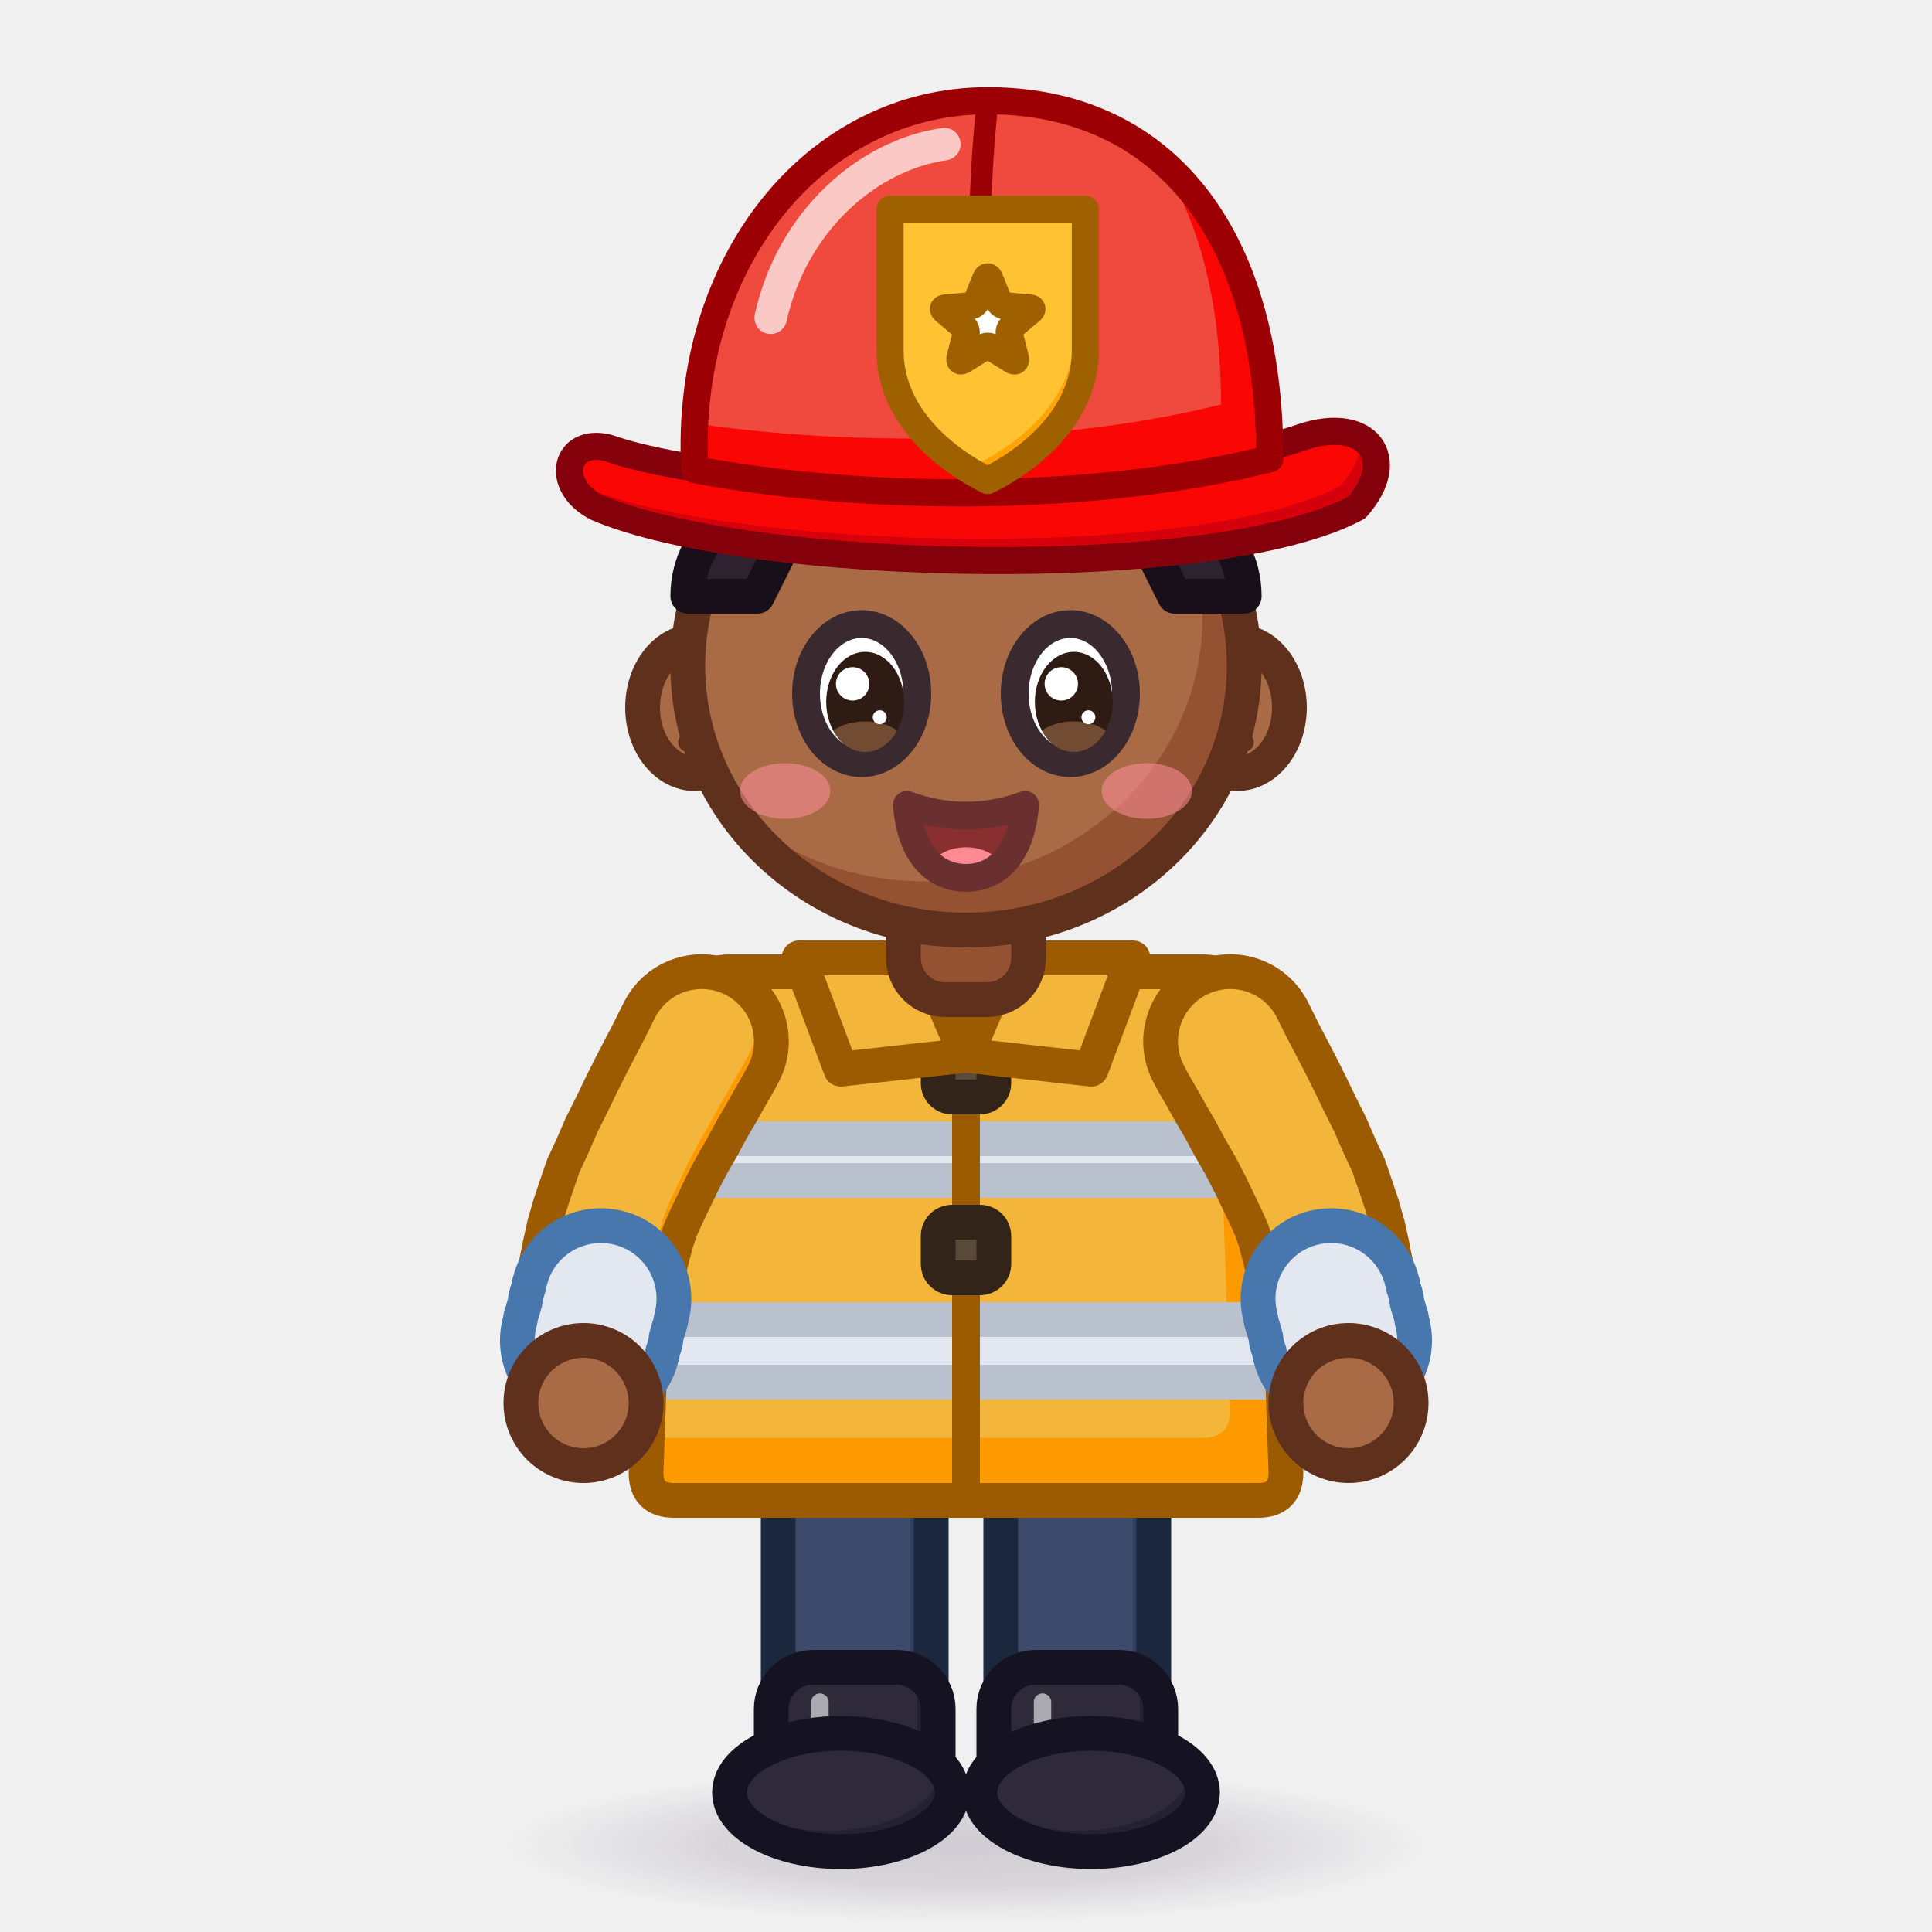
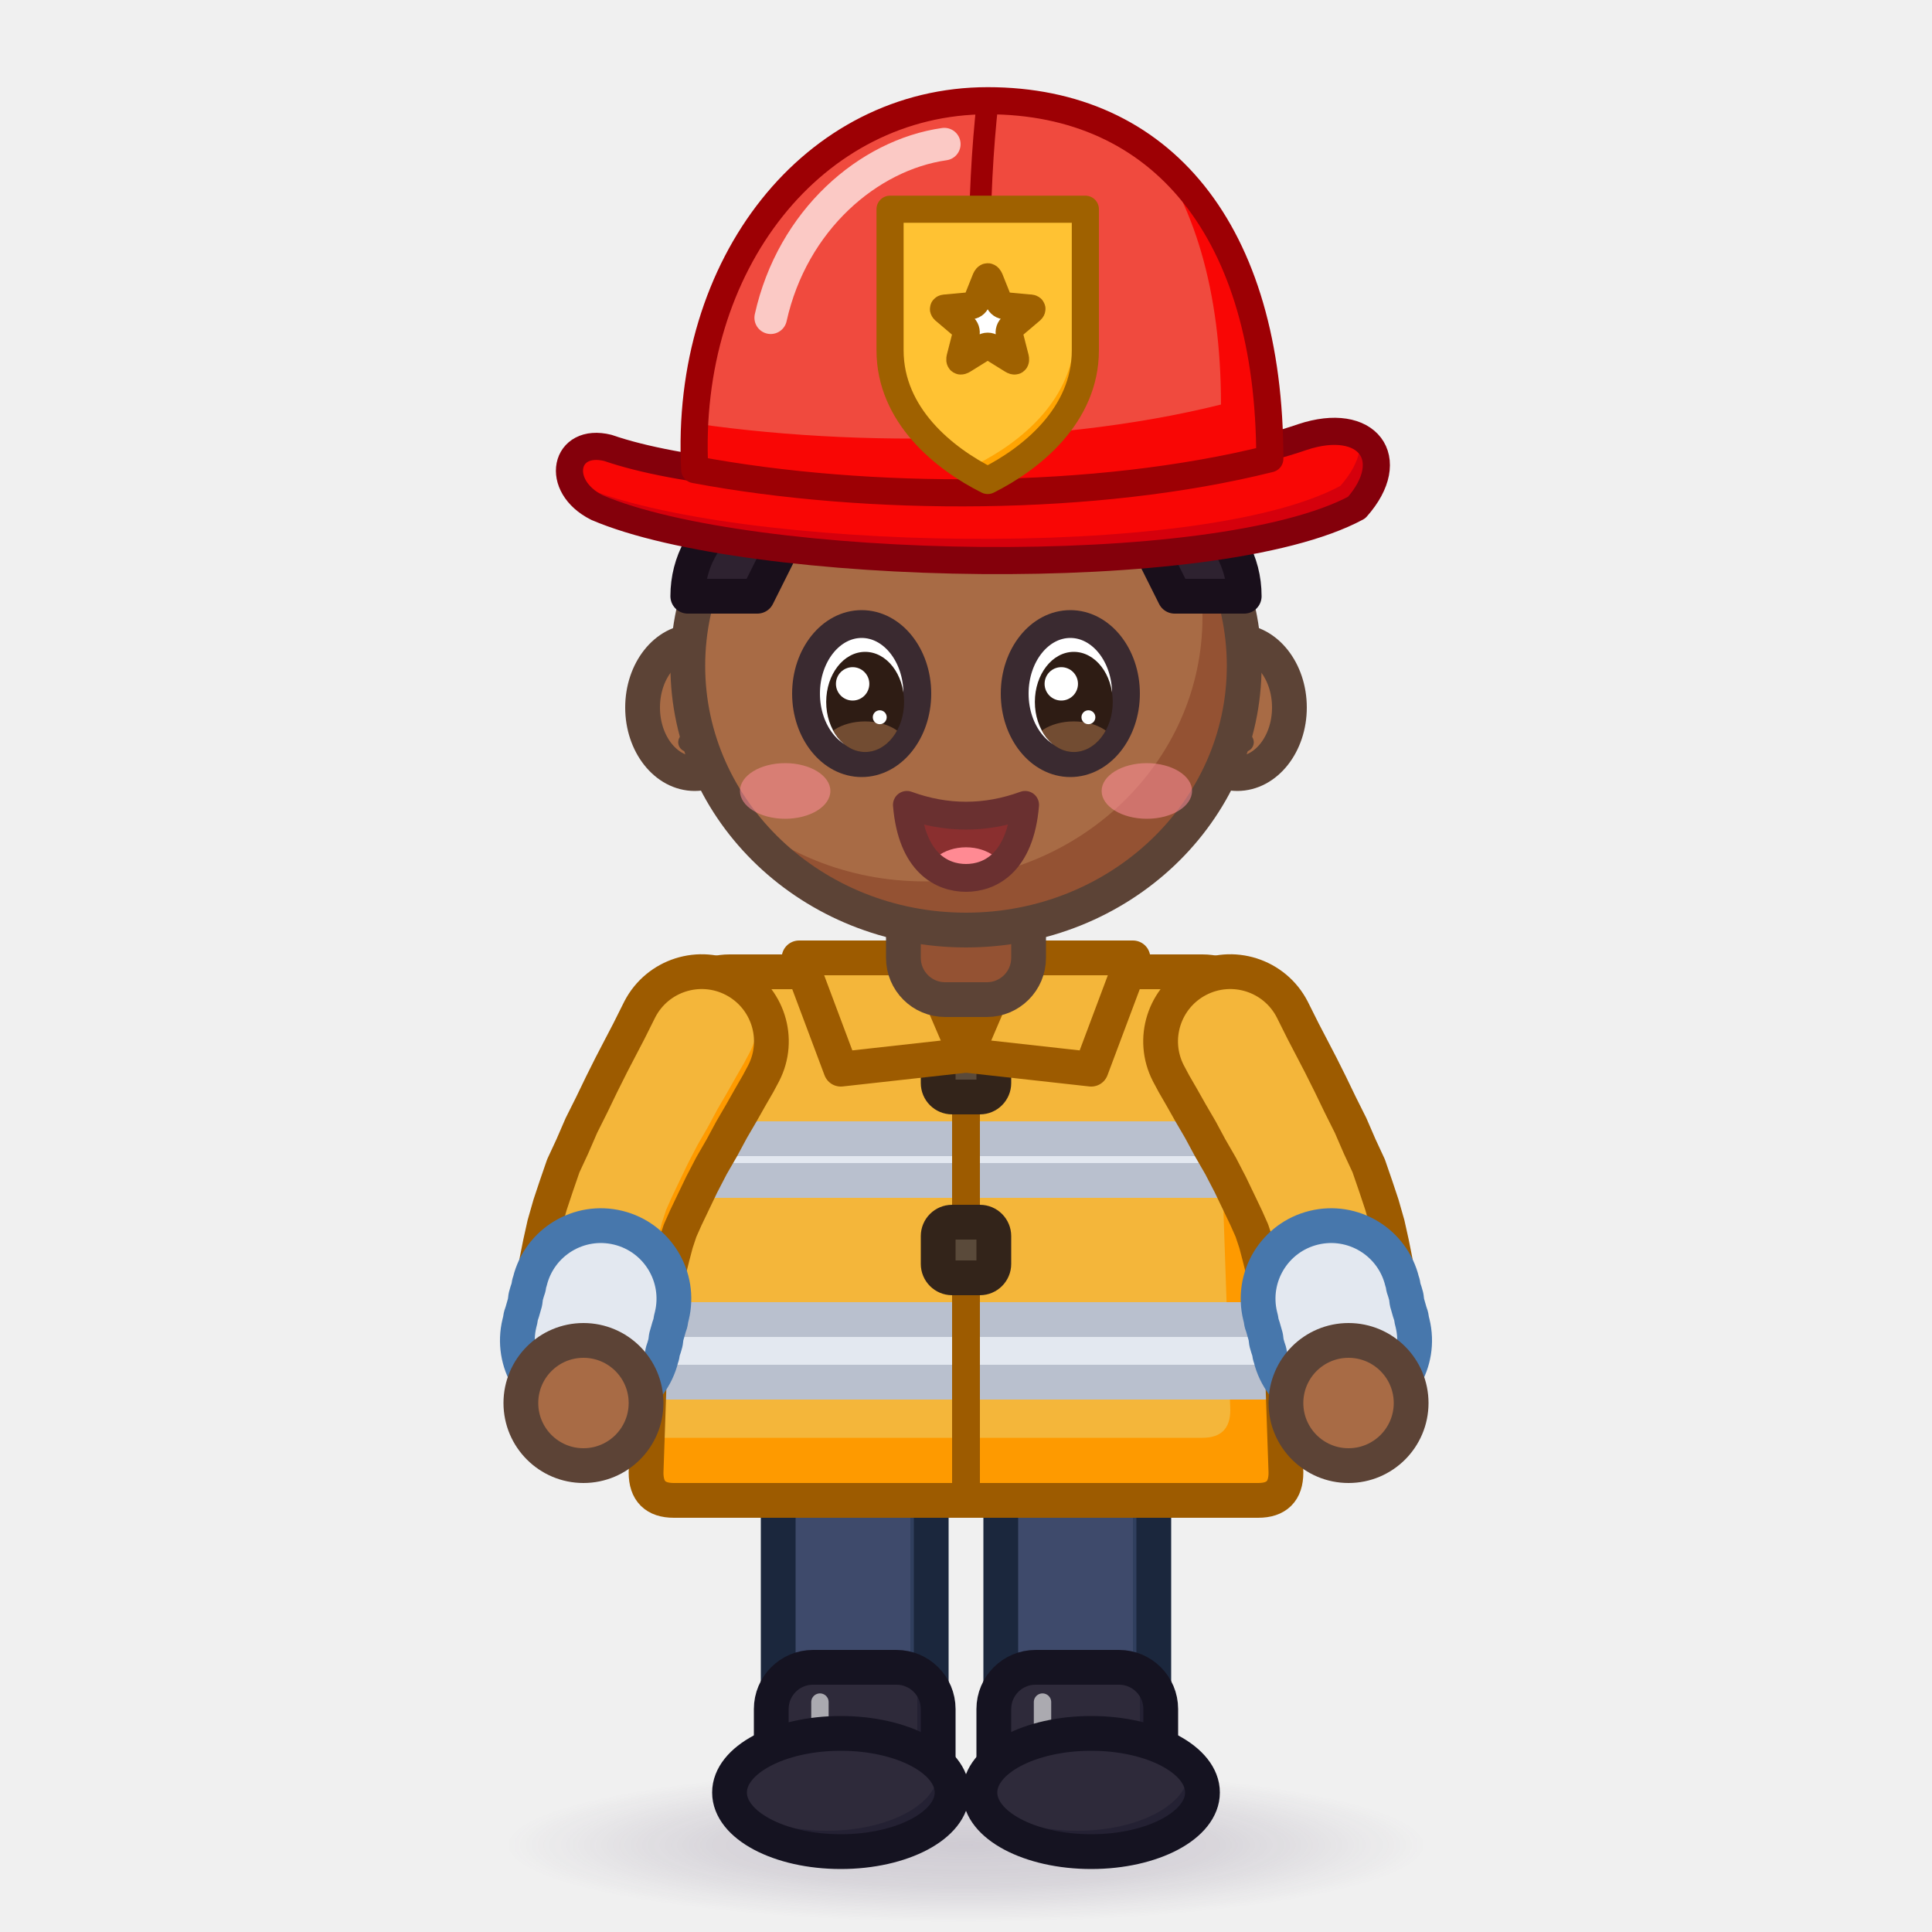
<svg xmlns="http://www.w3.org/2000/svg" viewBox="0 0 200 200" width="200" height="200">
  <defs>
    <radialGradient id="r0b69483dc" cx="0.5" cy="0.5" r="0.5">
      <stop offset="0" stop-color="#4B3A5E" stop-opacity="0.2" />
      <stop offset="0.55" stop-color="#4B3A5E" stop-opacity="0.14" />
      <stop offset="1" stop-color="#4B3A5E" stop-opacity="0" />
    </radialGradient>
    <clipPath id="c60e6fa2eb">
      <path d="M-66,6 C-40,15 30,15 62,4 C74,0 80,8 72,17 C46,31 -40,29 -68,17 C-76,13 -74,4 -66,6 Z" />
    </clipPath>
    <clipPath id="c2c6745b42">
      <path d="M-50,10 C-52,-28 -28,-58 4,-58 C36,-58 56,-34 56,8 C24,16 -18,16 -50,10 Z" />
    </clipPath>
    <clipPath id="cf6a83926e">
      <path d="M-14,-38 L22,-38 L22,-12 C22,0 12,8 4,12 C-4,8 -14,0 -14,-12 Z" />
    </clipPath>
    <clipPath id="c18f2fe5ba">
      <path d="M-19,50 H-13 A8,8 0 0 1 -5,58 V88 A8,8 0 0 1 -13,96 H-19 A8,8 0 0 1 -27,88 V58 A8,8 0 0 1 -19,50Z" />
    </clipPath>
    <clipPath id="cc29cb1b64">
      <path d="M-22,80 H-10 A6,6 0 0 1 -4,86 V96 A6,6 0 0 1 -10,102 H-22 A6,6 0 0 1 -28,96 V86 A6,6 0 0 1 -22,80Z" />
    </clipPath>
    <clipPath id="c698d03e22">
      <path d="M-34,98 A16,8.5 0 1 0 -2,98 A16,8.5 0 1 0 -34,98Z" />
    </clipPath>
    <clipPath id="c028cbb220">
      <path d="M13,50 H19 A8,8 0 0 1 27,58 V88 A8,8 0 0 1 19,96 H13 A8,8 0 0 1 5,88 V58 A8,8 0 0 1 13,50Z" />
    </clipPath>
    <clipPath id="cb941a17d9">
      <path d="M10,80 H22 A6,6 0 0 1 28,86 V96 A6,6 0 0 1 22,102 H10 A6,6 0 0 1 4,96 V86 A6,6 0 0 1 10,80Z" />
    </clipPath>
    <clipPath id="c27c769799">
      <path d="M2,98 A16,8.5 0 1 0 34,98 A16,8.5 0 1 0 2,98Z" />
    </clipPath>
    <clipPath id="cde1c5d220">
      <path d="M-34,-20 C-40,-20 -44,-14 -44,-6 L-46,52 Q-46,56 -42,56 L42,56 Q46,56 46,52 L44,-6 C44,-14 40,-20 34,-20 Z" />
    </clipPath>
    <clipPath id="cf398c4771">
      <path d="M-46.9,-14.6 L-47.6,-13.2 L-48.5,-11.4 L-49.7,-9.1 L-51,-6.6 L-52.4,-3.8 L-53.8,-0.9 L-55.3,2.1 L-56.6,5.1 L-57.9,7.9 L-58.9,10.8 L-59.8,13.5 L-60.6,16.3 L-61.2,19 L-61.7,21.5 L-62.1,24 L-62.4,26.3 L-62.7,28.3 L-63,30 L-63.2,31.4 L-63.4,32.4 A9.5,9.5 0 0 0 -44.6,35.6 L-44.6,35.6 L-44.4,34.3 L-44.2,32.7 L-44,30.9 L-43.7,29 L-43.4,27 L-43.1,24.9 L-42.7,22.9 L-42.2,20.9 L-41.7,19 L-41.1,17.2 L-40.3,15.4 L-39.2,13.1 L-38,10.6 L-36.6,7.9 L-35.1,5.3 L-33.7,2.7 L-32.3,0.3 L-31,-2 L-29.9,-3.9 L-29.1,-5.4 A10,10 0 0 0 -46.9,-14.6Z" />
    </clipPath>
    <clipPath id="c50cae9e7e">
      <path d="M29.1,-5.4 L29.9,-3.9 L31,-2 L32.3,0.3 L33.7,2.7 L35.1,5.3 L36.6,7.9 L38,10.6 L39.2,13.1 L40.3,15.4 L41.1,17.2 L41.7,19 L42.2,20.9 L42.7,22.9 L43.1,24.9 L43.4,27 L43.7,29 L44,30.9 L44.2,32.7 L44.4,34.3 L44.6,35.6 A9.5,9.5 0 0 0 63.4,32.4 L63.4,32.4 L63.2,31.4 L63,30 L62.7,28.3 L62.4,26.3 L62.1,24 L61.7,21.5 L61.2,19 L60.6,16.3 L59.8,13.5 L58.9,10.8 L57.9,7.9 L56.6,5.1 L55.3,2.1 L53.8,-0.9 L52.4,-3.8 L51,-6.6 L49.7,-9.1 L48.5,-11.4 L47.6,-13.2 L46.9,-14.6 A10,10 0 0 0 29.1,-5.4Z" />
    </clipPath>
    <clipPath id="cd0d984127">
      <path d="M-40,-64 A40,38 0 1 0 40,-64 A40,38 0 1 0 -40,-64Z" />
    </clipPath>
    <clipPath id="c0883d3759">
      <path d="M-20.1,-58.8 A5.6,7.2 0 1 0 -8.9,-58.8 A5.6,7.2 0 1 0 -20.1,-58.8Z" />
    </clipPath>
    <clipPath id="c22f8aee1b">
      <path d="M9.9,-58.8 A5.6,7.2 0 1 0 21.1,-58.8 A5.6,7.2 0 1 0 9.9,-58.8Z" />
    </clipPath>
    <clipPath id="ccd979c393">
      <path d="M-8.5,-44 Q0,-40.9 8.5,-44 C7.8,-35.6 3.4,-33.5 0,-33.5 C-3.4,-33.5 -7.8,-35.6 -8.5,-44Z" />
    </clipPath>
  </defs>
  <ellipse cx="100" cy="191" rx="48" ry="8" fill="url(#r0b69483dc)" />
  <g transform="translate(100 115) scale(0.72)">
    <path d="M-19,50 H-13 A8,8 0 0 1 -5,58 V88 A8,8 0 0 1 -13,96 H-19 A8,8 0 0 1 -27,88 V58 A8,8 0 0 1 -19,50Z" fill="#303F5E" />
    <g clip-path="url(#c18f2fe5ba)">
      <path d="M-19,50 H-13 A8,8 0 0 1 -5,58 V88 A8,8 0 0 1 -13,96 H-19 A8,8 0 0 1 -27,88 V58 A8,8 0 0 1 -19,50Z" fill="#3E4A6B" transform="translate(-3 -4)" />
    </g>
    <path d="M-19,50 H-13 A8,8 0 0 1 -5,58 V88 A8,8 0 0 1 -13,96 H-19 A8,8 0 0 1 -27,88 V58 A8,8 0 0 1 -19,50Z" fill="none" stroke="#1B273D" stroke-width="5" stroke-linejoin="round" />
    <path d="M-22,80 H-10 A6,6 0 0 1 -4,86 V96 A6,6 0 0 1 -10,102 H-22 A6,6 0 0 1 -28,96 V86 A6,6 0 0 1 -22,80Z" fill="#242133" />
    <g clip-path="url(#cc29cb1b64)">
      <path d="M-22,80 H-10 A6,6 0 0 1 -4,86 V96 A6,6 0 0 1 -10,102 H-22 A6,6 0 0 1 -28,96 V86 A6,6 0 0 1 -22,80Z" fill="#2E2A3A" transform="translate(-3 -3)" />
    </g>
    <path d="M-21,85 L-21,94" fill="none" stroke="#FFFFFF" stroke-width="2.5" stroke-linecap="round" stroke-linejoin="round" opacity="0.6" />
    <path d="M-22,80 H-10 A6,6 0 0 1 -4,86 V96 A6,6 0 0 1 -10,102 H-22 A6,6 0 0 1 -28,96 V86 A6,6 0 0 1 -22,80Z" fill="none" stroke="#151321" stroke-width="5" stroke-linejoin="round" />
    <path d="M-34,98 A16,8.5 0 1 0 -2,98 A16,8.5 0 1 0 -34,98Z" fill="#242133" />
    <g clip-path="url(#c698d03e22)">
      <path d="M-34,98 A16,8.5 0 1 0 -2,98 A16,8.5 0 1 0 -34,98Z" fill="#2E2A3A" transform="translate(-2 -3)" />
    </g>
    <path d="M-34,98 A16,8.5 0 1 0 -2,98 A16,8.5 0 1 0 -34,98Z" fill="none" stroke="#151321" stroke-width="5" stroke-linejoin="round" />
    <path d="M13,50 H19 A8,8 0 0 1 27,58 V88 A8,8 0 0 1 19,96 H13 A8,8 0 0 1 5,88 V58 A8,8 0 0 1 13,50Z" fill="#303F5E" />
    <g clip-path="url(#c028cbb220)">
      <path d="M13,50 H19 A8,8 0 0 1 27,58 V88 A8,8 0 0 1 19,96 H13 A8,8 0 0 1 5,88 V58 A8,8 0 0 1 13,50Z" fill="#3E4A6B" transform="translate(-3 -4)" />
    </g>
    <path d="M13,50 H19 A8,8 0 0 1 27,58 V88 A8,8 0 0 1 19,96 H13 A8,8 0 0 1 5,88 V58 A8,8 0 0 1 13,50Z" fill="none" stroke="#1B273D" stroke-width="5" stroke-linejoin="round" />
    <path d="M10,80 H22 A6,6 0 0 1 28,86 V96 A6,6 0 0 1 22,102 H10 A6,6 0 0 1 4,96 V86 A6,6 0 0 1 10,80Z" fill="#242133" />
    <g clip-path="url(#cb941a17d9)">
      <path d="M10,80 H22 A6,6 0 0 1 28,86 V96 A6,6 0 0 1 22,102 H10 A6,6 0 0 1 4,96 V86 A6,6 0 0 1 10,80Z" fill="#2E2A3A" transform="translate(-3 -3)" />
    </g>
    <path d="M11,85 L11,94" fill="none" stroke="#FFFFFF" stroke-width="2.5" stroke-linecap="round" stroke-linejoin="round" opacity="0.6" />
    <path d="M10,80 H22 A6,6 0 0 1 28,86 V96 A6,6 0 0 1 22,102 H10 A6,6 0 0 1 4,96 V86 A6,6 0 0 1 10,80Z" fill="none" stroke="#151321" stroke-width="5" stroke-linejoin="round" />
    <path d="M2,98 A16,8.5 0 1 0 34,98 A16,8.5 0 1 0 2,98Z" fill="#242133" />
    <g clip-path="url(#c27c769799)">
      <path d="M2,98 A16,8.5 0 1 0 34,98 A16,8.5 0 1 0 2,98Z" fill="#2E2A3A" transform="translate(-2 -3)" />
    </g>
    <path d="M2,98 A16,8.5 0 1 0 34,98 A16,8.5 0 1 0 2,98Z" fill="none" stroke="#151321" stroke-width="5" stroke-linejoin="round" />
    <path d="M-34,-20 C-40,-20 -44,-14 -44,-6 L-46,52 Q-46,56 -42,56 L42,56 Q46,56 46,52 L44,-6 C44,-14 40,-20 34,-20 Z" fill="#FE9A00" />
    <g clip-path="url(#cde1c5d220)">
      <path d="M-34,-20 C-40,-20 -44,-14 -44,-6 L-46,52 Q-46,56 -42,56 L42,56 Q46,56 46,52 L44,-6 C44,-14 40,-20 34,-20 Z" fill="#F4B63A" transform="translate(-8 -9)" />
    </g>
    <g clip-path="url(#cde1c5d220)">
      <path d="M-60,30 H60 V39 H-60Z" fill="#E3E8F0" />
      <path d="M-60,30 H60 V39 H-60Z" fill="none" stroke="#B9C0CE" stroke-width="5" stroke-linejoin="round" />
      <path d="M-60,4 H60 V10 H-60Z" fill="#E3E8F0" />
      <path d="M-60,4 H60 V10 H-60Z" fill="none" stroke="#B9C0CE" stroke-width="5" stroke-linejoin="round" />
      <path d="M0,-20 L0,56" fill="none" stroke="#9D5B00" stroke-width="4" stroke-linecap="round" stroke-linejoin="round" />
      <path d="M-2,-10 H2 A2,2 0 0 1 4,-8 V-4 A2,2 0 0 1 2,-2 H-2 A2,2 0 0 1 -4,-4 V-8 A2,2 0 0 1 -2,-10Z" fill="#5A4A3A" />
      <path d="M-2,-10 H2 A2,2 0 0 1 4,-8 V-4 A2,2 0 0 1 2,-2 H-2 A2,2 0 0 1 -4,-4 V-8 A2,2 0 0 1 -2,-10Z" fill="none" stroke="#33241A" stroke-width="5" stroke-linejoin="round" />
      <path d="M-2,16 H2 A2,2 0 0 1 4,18 V22 A2,2 0 0 1 2,24 H-2 A2,2 0 0 1 -4,22 V18 A2,2 0 0 1 -2,16Z" fill="#5A4A3A" />
      <path d="M-2,16 H2 A2,2 0 0 1 4,18 V22 A2,2 0 0 1 2,24 H-2 A2,2 0 0 1 -4,22 V18 A2,2 0 0 1 -2,16Z" fill="none" stroke="#33241A" stroke-width="5" stroke-linejoin="round" />
    </g>
    <path d="M-34,-20 C-40,-20 -44,-14 -44,-6 L-46,52 Q-46,56 -42,56 L42,56 Q46,56 46,52 L44,-6 C44,-14 40,-20 34,-20 Z" fill="none" stroke="#9D5B00" stroke-width="5" stroke-linejoin="round" />
    <path d="M-24,-22 L-6,-22 L0,-8 L-18,-6 Z" fill="#F4B63A" />
    <path d="M-24,-22 L-6,-22 L0,-8 L-18,-6 Z" fill="none" stroke="#9D5B00" stroke-width="5" stroke-linejoin="round" />
    <path d="M24,-22 L6,-22 L0,-8 L18,-6 Z" fill="#F4B63A" />
    <path d="M24,-22 L6,-22 L0,-8 L18,-6 Z" fill="none" stroke="#9D5B00" stroke-width="5" stroke-linejoin="round" />
    <path d="M-46.9,-14.6 L-47.6,-13.2 L-48.5,-11.4 L-49.7,-9.1 L-51,-6.6 L-52.4,-3.8 L-53.8,-0.9 L-55.3,2.1 L-56.6,5.1 L-57.9,7.9 L-58.9,10.8 L-59.8,13.5 L-60.6,16.3 L-61.2,19 L-61.7,21.5 L-62.1,24 L-62.4,26.3 L-62.7,28.3 L-63,30 L-63.2,31.4 L-63.4,32.4 A9.5,9.5 0 0 0 -44.6,35.6 L-44.6,35.6 L-44.4,34.3 L-44.2,32.7 L-44,30.9 L-43.7,29 L-43.4,27 L-43.1,24.9 L-42.7,22.9 L-42.2,20.9 L-41.7,19 L-41.1,17.2 L-40.3,15.4 L-39.2,13.1 L-38,10.6 L-36.6,7.9 L-35.1,5.3 L-33.7,2.7 L-32.3,0.3 L-31,-2 L-29.9,-3.9 L-29.1,-5.4 A10,10 0 0 0 -46.9,-14.6Z" fill="#FE9A00" />
    <g clip-path="url(#cf398c4771)">
      <path d="M-46.9,-14.6 L-47.6,-13.2 L-48.5,-11.4 L-49.7,-9.1 L-51,-6.6 L-52.4,-3.8 L-53.8,-0.9 L-55.3,2.1 L-56.6,5.1 L-57.9,7.9 L-58.9,10.8 L-59.8,13.5 L-60.6,16.3 L-61.2,19 L-61.7,21.5 L-62.1,24 L-62.4,26.3 L-62.7,28.3 L-63,30 L-63.2,31.4 L-63.4,32.4 A9.5,9.5 0 0 0 -44.6,35.6 L-44.6,35.6 L-44.4,34.3 L-44.2,32.7 L-44,30.9 L-43.7,29 L-43.4,27 L-43.1,24.9 L-42.7,22.9 L-42.2,20.9 L-41.7,19 L-41.1,17.2 L-40.3,15.4 L-39.2,13.1 L-38,10.6 L-36.6,7.9 L-35.1,5.3 L-33.7,2.7 L-32.3,0.3 L-31,-2 L-29.9,-3.9 L-29.1,-5.4 A10,10 0 0 0 -46.9,-14.6Z" fill="#F4B63A" transform="translate(-2 -3)" />
    </g>
    <path d="M-46.9,-14.6 L-47.6,-13.2 L-48.5,-11.4 L-49.7,-9.1 L-51,-6.6 L-52.4,-3.8 L-53.8,-0.9 L-55.3,2.1 L-56.6,5.1 L-57.9,7.9 L-58.9,10.8 L-59.8,13.5 L-60.6,16.3 L-61.2,19 L-61.7,21.5 L-62.1,24 L-62.4,26.3 L-62.7,28.3 L-63,30 L-63.2,31.4 L-63.4,32.4 A9.5,9.5 0 0 0 -44.6,35.6 L-44.6,35.6 L-44.4,34.3 L-44.2,32.7 L-44,30.9 L-43.7,29 L-43.4,27 L-43.1,24.9 L-42.7,22.9 L-42.2,20.9 L-41.7,19 L-41.1,17.2 L-40.3,15.4 L-39.2,13.1 L-38,10.6 L-36.6,7.9 L-35.1,5.3 L-33.7,2.7 L-32.3,0.3 L-31,-2 L-29.9,-3.9 L-29.1,-5.4 A10,10 0 0 0 -46.9,-14.6Z" fill="none" stroke="#9D5B00" stroke-width="5" stroke-linejoin="round" />
    <path d="M-62.7,24.5 L-62.8,24.8 L-62.9,25.4 L-63.1,26 L-63.3,26.7 L-63.4,27.5 L-63.6,28.2 L-63.8,28.9 L-64,29.5 L-64.1,30.1 L-64.2,30.5 A10.5,10.5 0 0 0 -43.8,35.5 L-43.8,35.5 L-43.7,35.2 L-43.6,34.6 L-43.4,34 L-43.2,33.3 L-43.1,32.5 L-42.9,31.8 L-42.7,31.1 L-42.5,30.5 L-42.4,29.9 L-42.3,29.5 A10.5,10.5 0 0 0 -62.7,24.5Z" fill="#E3E8F0" />
    <path d="M-62.7,24.5 L-62.8,24.8 L-62.9,25.4 L-63.1,26 L-63.3,26.7 L-63.4,27.5 L-63.6,28.2 L-63.8,28.9 L-64,29.5 L-64.1,30.1 L-64.2,30.5 A10.5,10.5 0 0 0 -43.8,35.5 L-43.8,35.5 L-43.7,35.2 L-43.6,34.6 L-43.4,34 L-43.2,33.3 L-43.1,32.5 L-42.9,31.8 L-42.7,31.1 L-42.5,30.5 L-42.4,29.9 L-42.3,29.5 A10.5,10.5 0 0 0 -62.7,24.5Z" fill="none" stroke="#4777AC" stroke-width="5" stroke-linejoin="round" />
    <path d="M-64,42 A9,9 0 1 0 -46,42 A9,9 0 1 0 -64,42Z" fill="#A86B45" />
-     <path d="M-64,42 A9,9 0 1 0 -46,42 A9,9 0 1 0 -64,42Z" fill="none" stroke="#5F301C" stroke-width="5" stroke-linejoin="round" />
+     <path d="M-64,42 A9,9 0 1 0 -46,42 A9,9 0 1 0 -64,42Z" fill="none" stroke="#5C4336" stroke-width="5" stroke-linejoin="round" />
    <path d="M29.1,-5.4 L29.9,-3.9 L31,-2 L32.3,0.3 L33.7,2.7 L35.1,5.3 L36.6,7.9 L38,10.6 L39.2,13.1 L40.3,15.4 L41.1,17.2 L41.7,19 L42.2,20.9 L42.7,22.9 L43.1,24.9 L43.4,27 L43.7,29 L44,30.9 L44.2,32.7 L44.4,34.3 L44.6,35.6 A9.5,9.5 0 0 0 63.4,32.4 L63.4,32.4 L63.2,31.4 L63,30 L62.7,28.3 L62.4,26.3 L62.1,24 L61.7,21.5 L61.2,19 L60.6,16.3 L59.8,13.5 L58.9,10.8 L57.9,7.9 L56.6,5.1 L55.3,2.1 L53.8,-0.9 L52.4,-3.8 L51,-6.6 L49.7,-9.1 L48.5,-11.4 L47.6,-13.2 L46.9,-14.6 A10,10 0 0 0 29.1,-5.4Z" fill="#FE9A00" />
    <g clip-path="url(#c50cae9e7e)">
      <path d="M29.1,-5.4 L29.9,-3.9 L31,-2 L32.3,0.3 L33.7,2.7 L35.1,5.3 L36.6,7.9 L38,10.6 L39.2,13.1 L40.3,15.4 L41.1,17.2 L41.7,19 L42.2,20.9 L42.7,22.9 L43.1,24.9 L43.4,27 L43.7,29 L44,30.9 L44.2,32.7 L44.4,34.3 L44.6,35.6 A9.5,9.5 0 0 0 63.4,32.4 L63.4,32.4 L63.2,31.4 L63,30 L62.7,28.3 L62.4,26.3 L62.1,24 L61.7,21.5 L61.2,19 L60.6,16.3 L59.8,13.5 L58.9,10.8 L57.9,7.9 L56.6,5.1 L55.3,2.1 L53.8,-0.9 L52.4,-3.8 L51,-6.6 L49.7,-9.1 L48.5,-11.4 L47.6,-13.2 L46.9,-14.6 A10,10 0 0 0 29.1,-5.4Z" fill="#F4B63A" transform="translate(-2 -3)" />
    </g>
    <path d="M29.1,-5.4 L29.9,-3.9 L31,-2 L32.3,0.3 L33.7,2.7 L35.1,5.3 L36.6,7.9 L38,10.6 L39.2,13.1 L40.3,15.4 L41.1,17.2 L41.7,19 L42.2,20.9 L42.7,22.9 L43.1,24.9 L43.4,27 L43.7,29 L44,30.9 L44.2,32.7 L44.4,34.3 L44.6,35.6 A9.5,9.5 0 0 0 63.4,32.4 L63.4,32.4 L63.2,31.4 L63,30 L62.7,28.3 L62.4,26.3 L62.1,24 L61.7,21.5 L61.2,19 L60.6,16.3 L59.8,13.5 L58.9,10.8 L57.9,7.9 L56.6,5.1 L55.3,2.1 L53.8,-0.9 L52.4,-3.8 L51,-6.6 L49.7,-9.1 L48.5,-11.4 L47.6,-13.2 L46.9,-14.6 A10,10 0 0 0 29.1,-5.4Z" fill="none" stroke="#9D5B00" stroke-width="5" stroke-linejoin="round" />
    <path d="M42.3,29.5 L42.4,29.9 L42.5,30.5 L42.7,31.1 L42.9,31.8 L43.1,32.5 L43.2,33.3 L43.4,34 L43.6,34.6 L43.7,35.2 L43.8,35.5 A10.5,10.5 0 0 0 64.2,30.5 L64.2,30.5 L64.1,30.1 L64,29.5 L63.8,28.9 L63.6,28.2 L63.4,27.5 L63.3,26.7 L63.1,26 L62.9,25.4 L62.8,24.8 L62.7,24.5 A10.5,10.5 0 0 0 42.3,29.5Z" fill="#E3E8F0" />
    <path d="M42.3,29.5 L42.4,29.9 L42.5,30.5 L42.7,31.1 L42.9,31.8 L43.1,32.5 L43.2,33.3 L43.4,34 L43.6,34.6 L43.7,35.2 L43.8,35.5 A10.5,10.5 0 0 0 64.2,30.5 L64.2,30.5 L64.1,30.1 L64,29.5 L63.8,28.9 L63.6,28.2 L63.4,27.5 L63.3,26.7 L63.1,26 L62.9,25.4 L62.8,24.8 L62.7,24.5 A10.5,10.5 0 0 0 42.3,29.5Z" fill="none" stroke="#4777AC" stroke-width="5" stroke-linejoin="round" />
    <path d="M46,42 A9,9 0 1 0 64,42 A9,9 0 1 0 46,42Z" fill="#A86B45" />
-     <path d="M46,42 A9,9 0 1 0 64,42 A9,9 0 1 0 46,42Z" fill="none" stroke="#5F301C" stroke-width="5" stroke-linejoin="round" />
+     <path d="M46,42 A9,9 0 1 0 64,42 A9,9 0 1 0 46,42Z" fill="none" stroke="#5C4336" stroke-width="5" stroke-linejoin="round" />
    <path d="M-3,-32 H3 A6,6 0 0 1 9,-26 V-22 A6,6 0 0 1 3,-16 H-3 A6,6 0 0 1 -9,-22 V-26 A6,6 0 0 1 -3,-32Z" fill="#945233" />
-     <path d="M-3,-32 H3 A6,6 0 0 1 9,-26 V-22 A6,6 0 0 1 3,-16 H-3 A6,6 0 0 1 -9,-22 V-26 A6,6 0 0 1 -3,-32Z" fill="none" stroke="#5F301C" stroke-width="5" stroke-linejoin="round" />
+     <path d="M-3,-32 H3 A6,6 0 0 1 9,-26 V-22 A6,6 0 0 1 3,-16 H-3 A6,6 0 0 1 -9,-22 V-26 A6,6 0 0 1 -3,-32Z" fill="none" stroke="#5C4336" stroke-width="5" stroke-linejoin="round" />
    <path d="M-46.5,-58 A7.5,9.5 0 1 0 -31.5,-58 A7.5,9.5 0 1 0 -46.5,-58Z" fill="#A86B45" />
-     <path d="M-46.5,-58 A7.5,9.5 0 1 0 -31.5,-58 A7.5,9.5 0 1 0 -46.5,-58Z" fill="none" stroke="#5F301C" stroke-width="5" stroke-linejoin="round" />
-     <path d="M-41,-63 Q-37,-58 -40,-53" fill="none" stroke="#5F301C" stroke-width="2.75" stroke-linecap="round" stroke-linejoin="round" />
+     <path d="M-46.5,-58 A7.5,9.5 0 1 0 -31.5,-58 A7.5,9.5 0 1 0 -46.5,-58Z" fill="none" stroke="#5C4336" stroke-width="5" stroke-linejoin="round" />
+     <path d="M-41,-63 Q-37,-58 -40,-53" fill="none" stroke="#5C4336" stroke-width="2.75" stroke-linecap="round" stroke-linejoin="round" />
    <path d="M31.5,-58 A7.5,9.5 0 1 0 46.5,-58 A7.5,9.5 0 1 0 31.5,-58Z" fill="#A86B45" />
-     <path d="M31.5,-58 A7.5,9.5 0 1 0 46.5,-58 A7.5,9.5 0 1 0 31.5,-58Z" fill="none" stroke="#5F301C" stroke-width="5" stroke-linejoin="round" />
-     <path d="M41,-63 Q37,-58 40,-53" fill="none" stroke="#5F301C" stroke-width="2.75" stroke-linecap="round" stroke-linejoin="round" />
+     <path d="M31.5,-58 A7.5,9.5 0 1 0 46.5,-58 A7.5,9.5 0 1 0 31.5,-58Z" fill="none" stroke="#5C4336" stroke-width="5" stroke-linejoin="round" />
+     <path d="M41,-63 Q37,-58 40,-53" fill="none" stroke="#5C4336" stroke-width="2.75" stroke-linecap="round" stroke-linejoin="round" />
    <path d="M-40,-64 A40,38 0 1 0 40,-64 A40,38 0 1 0 -40,-64Z" fill="#945233" />
    <g clip-path="url(#cd0d984127)">
      <path d="M-40,-64 A40,38 0 1 0 40,-64 A40,38 0 1 0 -40,-64Z" fill="#A86B45" transform="translate(-6 -7)" />
    </g>
-     <path d="M-40,-64 A40,38 0 1 0 40,-64 A40,38 0 1 0 -40,-64Z" fill="none" stroke="#5F301C" stroke-width="5" stroke-linejoin="round" />
+     <path d="M-40,-64 A40,38 0 1 0 40,-64 A40,38 0 1 0 -40,-64Z" fill="none" stroke="#5C4336" stroke-width="5" stroke-linejoin="round" />
    <path d="M-23,-60 A8,10 0 1 0 -7,-60 A8,10 0 1 0 -23,-60Z" fill="#FFFFFF" />
    <path d="M-23,-60 A8,10 0 1 0 -7,-60 A8,10 0 1 0 -23,-60Z" fill="none" stroke="#3A2A30" stroke-width="4" stroke-linejoin="round" />
    <path d="M-20.1,-58.8 A5.6,7.2 0 1 0 -8.9,-58.8 A5.6,7.2 0 1 0 -20.1,-58.8Z" fill="#2E1C14" />
    <g clip-path="url(#c0883d3759)">
      <ellipse cx="-14.5" cy="-52" rx="6.2" ry="4" fill="#83573A" opacity=".8" />
    </g>
    <circle cx="-16.3" cy="-61.4" r="2.4" fill="#FFFFFF" />
    <circle cx="-12.4" cy="-56.6" r="1" fill="#FFFFFF" />
    <path d="M7,-60 A8,10 0 1 0 23,-60 A8,10 0 1 0 7,-60Z" fill="#FFFFFF" />
    <path d="M7,-60 A8,10 0 1 0 23,-60 A8,10 0 1 0 7,-60Z" fill="none" stroke="#3A2A30" stroke-width="4" stroke-linejoin="round" />
    <path d="M9.9,-58.8 A5.6,7.2 0 1 0 21.1,-58.8 A5.6,7.2 0 1 0 9.9,-58.8Z" fill="#2E1C14" />
    <g clip-path="url(#c22f8aee1b)">
      <ellipse cx="15.5" cy="-52" rx="6.2" ry="4" fill="#83573A" opacity=".8" />
    </g>
    <circle cx="13.7" cy="-61.4" r="2.4" fill="#FFFFFF" />
    <circle cx="17.6" cy="-56.6" r="1" fill="#FFFFFF" />
    <ellipse cx="-26" cy="-46" rx="6.5" ry="4" fill="#FF8E9A" opacity="0.55" />
    <ellipse cx="26" cy="-46" rx="6.5" ry="4" fill="#FF8E9A" opacity="0.55" />
    <path d="M-8.5,-44 Q0,-40.9 8.5,-44 C7.8,-35.6 3.4,-33.5 0,-33.5 C-3.4,-33.5 -7.8,-35.6 -8.5,-44Z" fill="#8A2F2F" />
    <g clip-path="url(#ccd979c393)">
      <ellipse cx="0" cy="-33.5" rx="5.8" ry="4.4" fill="#FF8A93" />
    </g>
    <path d="M-8.5,-44 Q0,-40.9 8.5,-44 C7.8,-35.6 3.4,-33.5 0,-33.5 C-3.4,-33.5 -7.8,-35.6 -8.5,-44Z" fill="none" stroke="#6A3030" stroke-width="4" stroke-linejoin="round" />
    <path d="M-40,-74 C-40,-84 -30,-90 -22,-90 L-30,-74Z" fill="#2E2230" />
    <path d="M-40,-74 C-40,-84 -30,-90 -22,-90 L-30,-74Z" fill="none" stroke="#190F1B" stroke-width="5" stroke-linejoin="round" />
    <path d="M40,-74 C40,-84 30,-90 22,-90 L30,-74Z" fill="#2E2230" />
    <path d="M40,-74 C40,-84 30,-90 22,-90 L30,-74Z" fill="none" stroke="#190F1B" stroke-width="5" stroke-linejoin="round" />
    <g transform="translate(0 -100) scale(.78)">
      <path d="M-66,6 C-40,15 30,15 62,4 C74,0 80,8 72,17 C46,31 -40,29 -68,17 C-76,13 -74,4 -66,6 Z" fill="#D5000C" />
      <g clip-path="url(#c60e6fa2eb)">
        <path d="M-66,6 C-40,15 30,15 62,4 C74,0 80,8 72,17 C46,31 -40,29 -68,17 C-76,13 -74,4 -66,6 Z" fill="#F90605" transform="translate(-3 -4)" />
      </g>
      <path d="M-66,6 C-40,15 30,15 62,4 C74,0 80,8 72,17 C46,31 -40,29 -68,17 C-76,13 -74,4 -66,6 Z" fill="none" stroke="#84000B" stroke-width="5" stroke-linejoin="round" />
      <path d="M-50,10 C-52,-28 -28,-58 4,-58 C36,-58 56,-34 56,8 C24,16 -18,16 -50,10 Z" fill="#F90605" />
      <g clip-path="url(#c2c6745b42)">
        <path d="M-50,10 C-52,-28 -28,-58 4,-58 C36,-58 56,-34 56,8 C24,16 -18,16 -50,10 Z" fill="#F04A3E" transform="translate(-9 -10)" />
      </g>
      <path d="M-36,-18 C-32,-36 -18,-48 -4,-50" fill="none" stroke="#FFFFFF" stroke-width="6" stroke-linecap="round" stroke-linejoin="round" opacity="0.7" />
      <path d="M-50,10 C-52,-28 -28,-58 4,-58 C36,-58 56,-34 56,8 C24,16 -18,16 -50,10 Z" fill="none" stroke="#9D0004" stroke-width="5" stroke-linejoin="round" />
      <path d="M4,-58 C2,-40 2,-20 4,12" fill="none" stroke="#9D0004" stroke-width="4" stroke-linecap="round" stroke-linejoin="round" />
      <path d="M-14,-38 L22,-38 L22,-12 C22,0 12,8 4,12 C-4,8 -14,0 -14,-12 Z" fill="#FFA402" />
      <g clip-path="url(#cf6a83926e)">
        <path d="M-14,-38 L22,-38 L22,-12 C22,0 12,8 4,12 C-4,8 -14,0 -14,-12 Z" fill="#FFC233" transform="translate(-2 -3)" />
      </g>
      <path d="M-14,-38 L22,-38 L22,-12 C22,0 12,8 4,12 C-4,8 -14,0 -14,-12 Z" fill="none" stroke="#9F6100" stroke-width="5" stroke-linejoin="round" />
      <path d="M3.6,-25.1 Q4,-26 4.4,-25.1 L6,-21.1 Q6.4,-20.2 7.3,-20.2 L11.6,-19.8 Q12.6,-19.8 11.8,-19.2 L8.5,-16.4 Q7.8,-15.8 8,-14.9 L9.1,-10.6 Q9.3,-9.7 8.5,-10.2 L4.8,-12.5 Q4,-13 3.2,-12.5 L-0.5,-10.2 Q-1.3,-9.7 -1.1,-10.6 L0,-14.9 Q0.2,-15.8 -0.5,-16.4 L-3.8,-19.2 Q-4.6,-19.8 -3.6,-19.8 L0.7,-20.2 Q1.6,-20.2 2,-21.1Z" fill="#FFFFFF" />
      <path d="M3.6,-25.1 Q4,-26 4.4,-25.1 L6,-21.1 Q6.4,-20.2 7.3,-20.2 L11.6,-19.8 Q12.6,-19.8 11.8,-19.2 L8.5,-16.4 Q7.8,-15.8 8,-14.9 L9.1,-10.6 Q9.3,-9.7 8.5,-10.2 L4.8,-12.5 Q4,-13 3.2,-12.5 L-0.5,-10.2 Q-1.3,-9.7 -1.1,-10.6 L0,-14.9 Q0.2,-15.8 -0.5,-16.4 L-3.8,-19.2 Q-4.6,-19.8 -3.6,-19.8 L0.7,-20.2 Q1.6,-20.2 2,-21.1Z" fill="none" stroke="#9F6100" stroke-width="5" stroke-linejoin="round" />
    </g>
  </g>
</svg>
